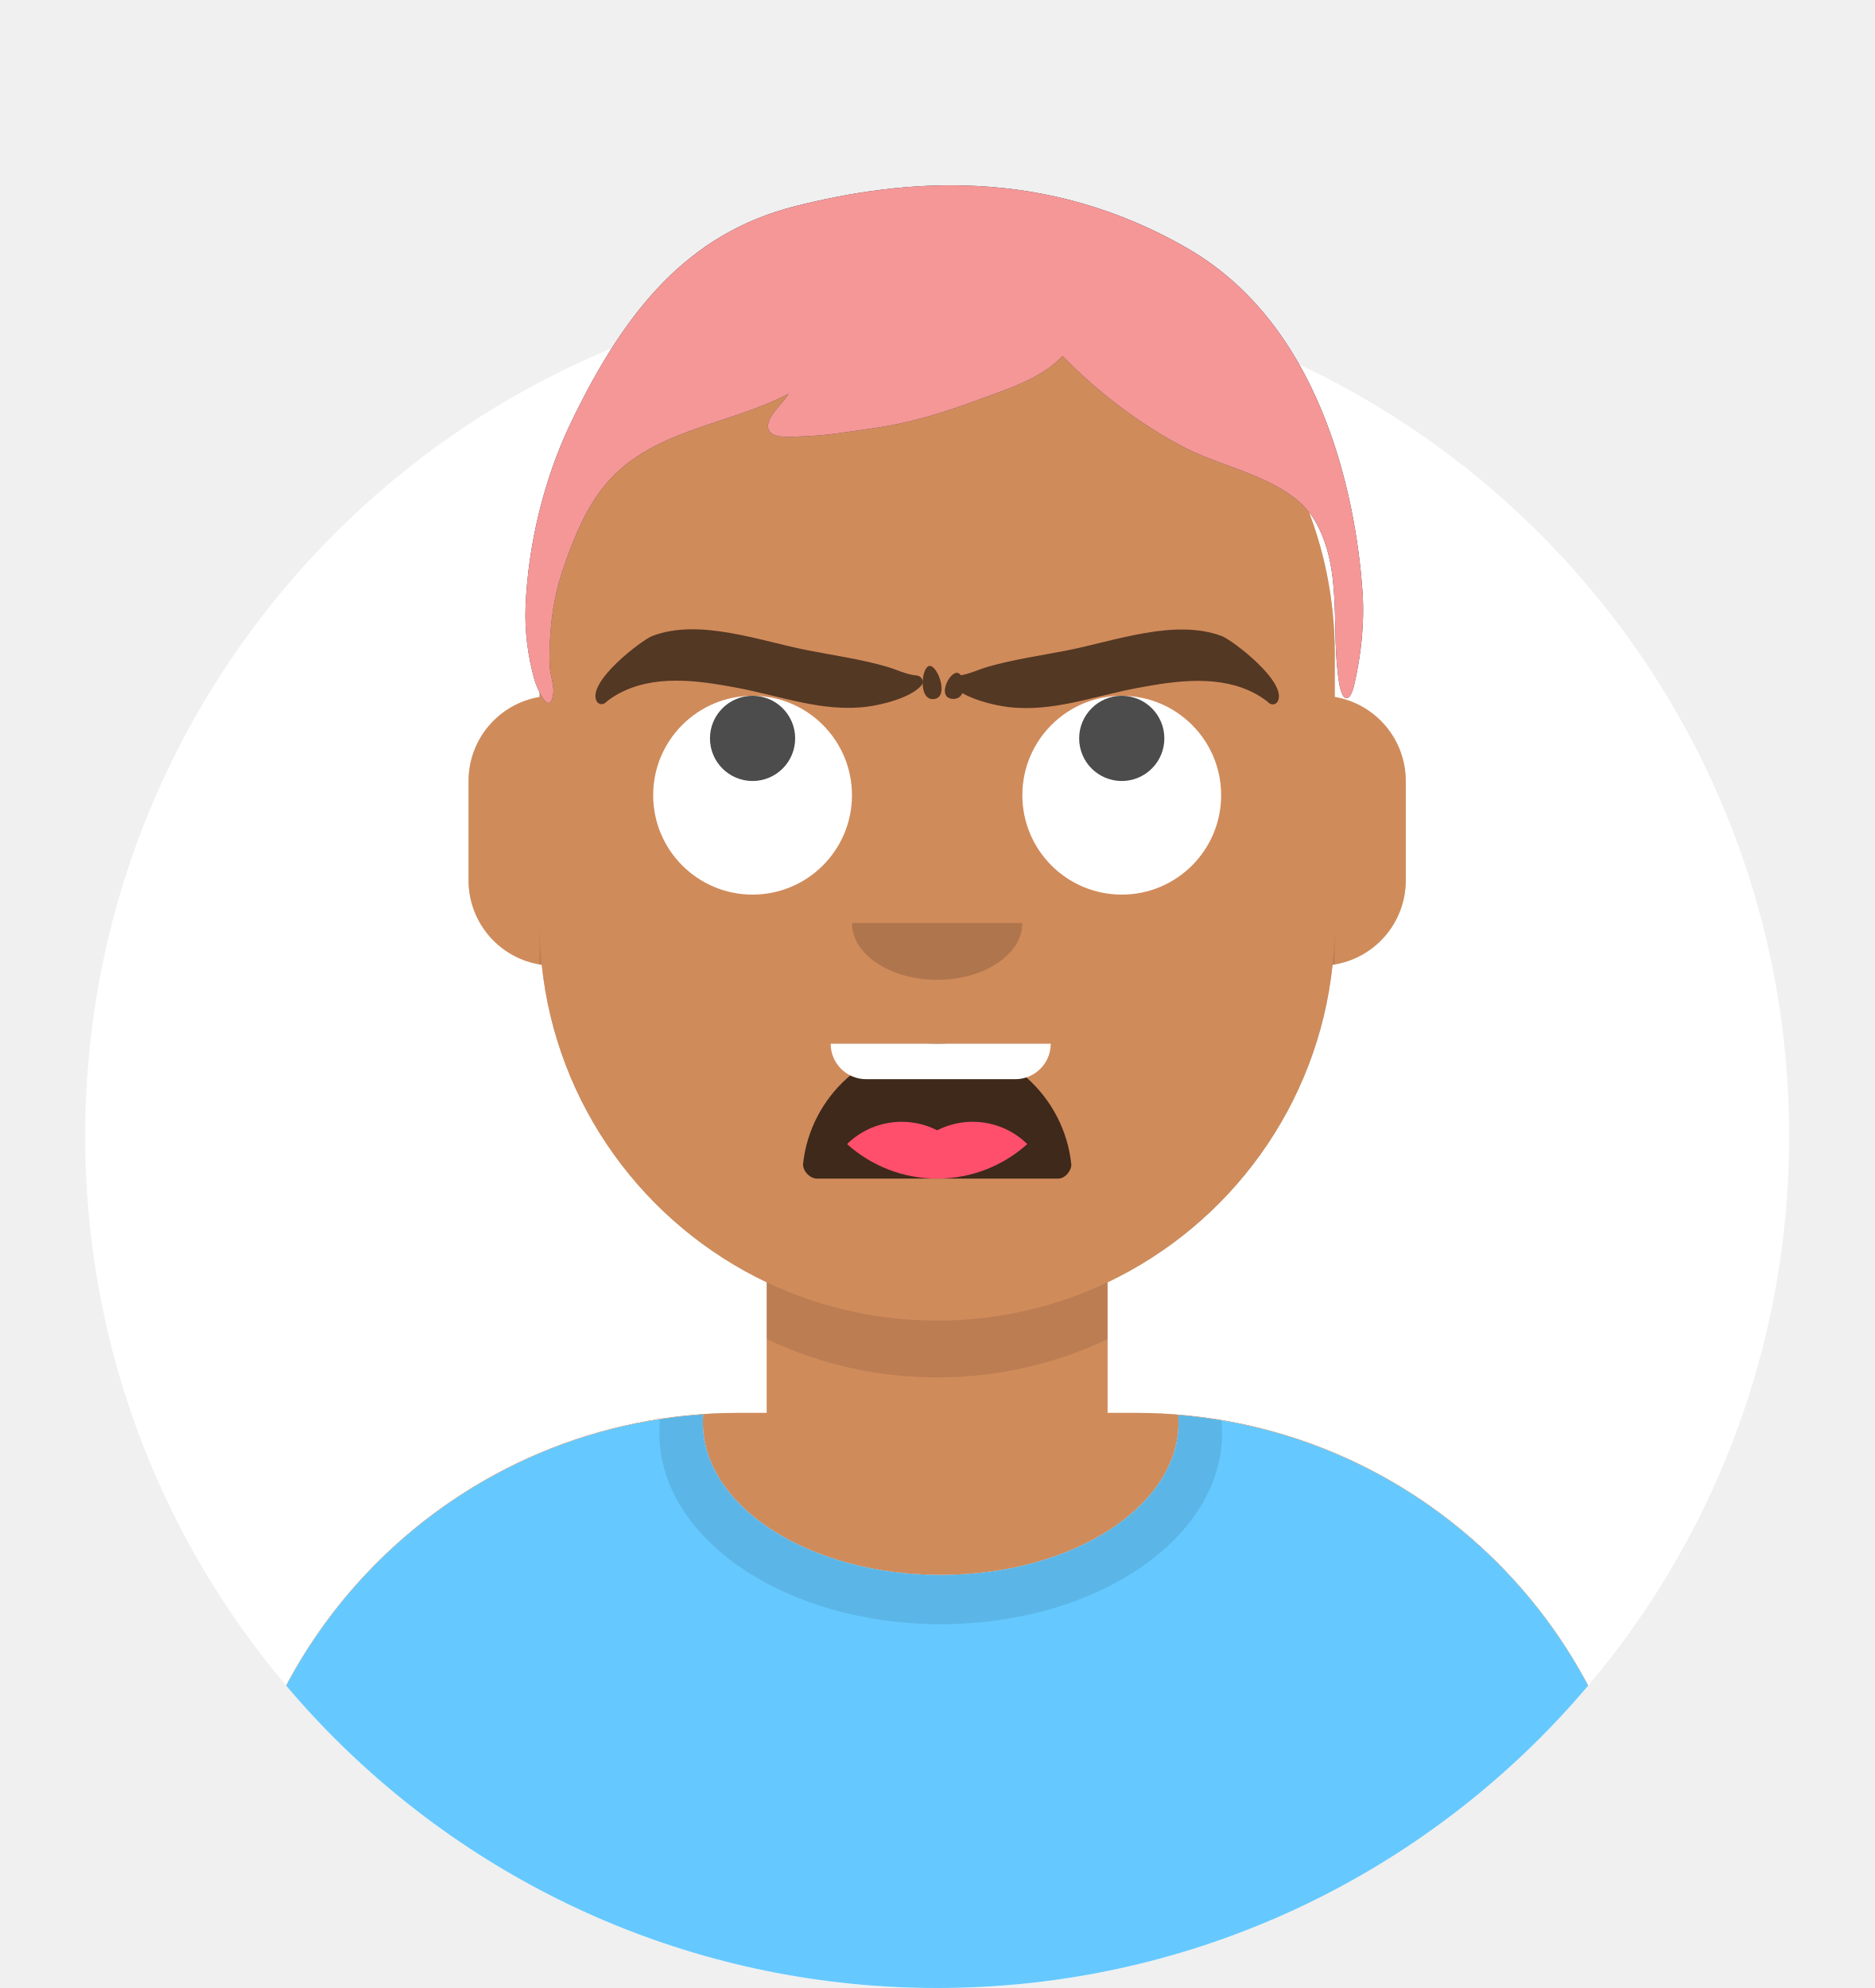
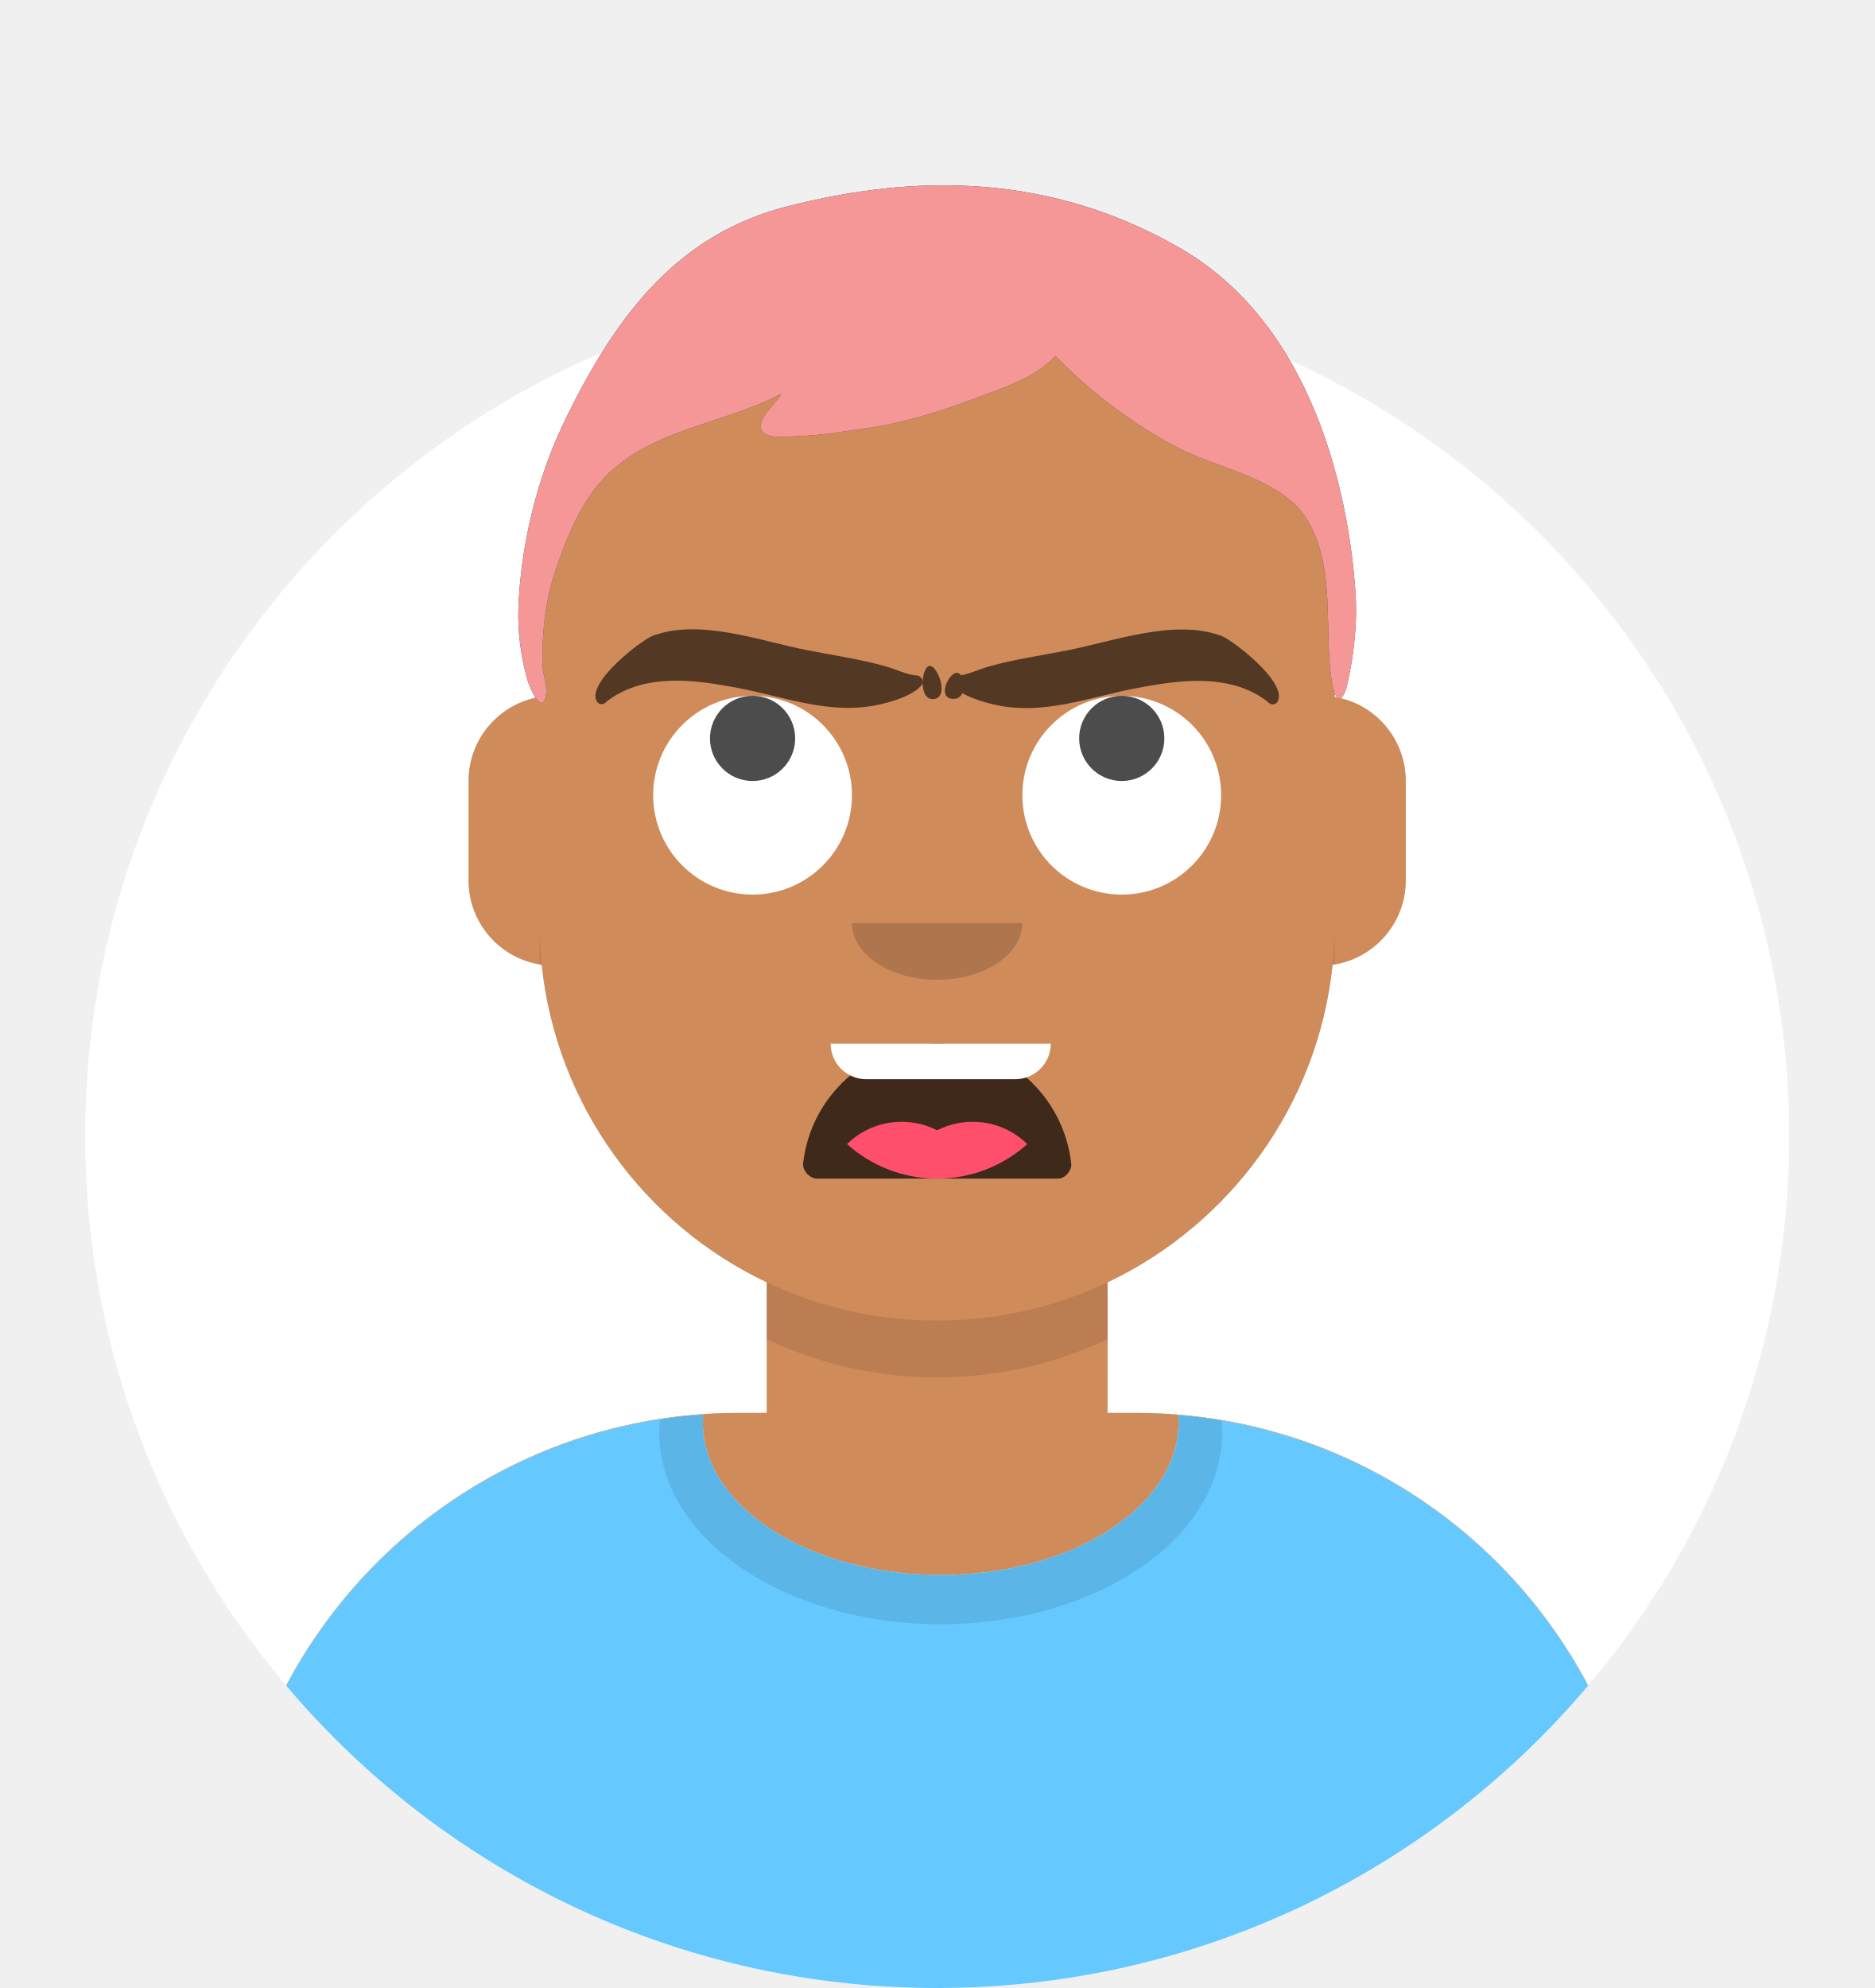
<svg xmlns="http://www.w3.org/2000/svg" xmlns:xlink="http://www.w3.org/1999/xlink" width="264px" height="280px" viewBox="0 0 264 280" version="1.1">
  <defs>
    <circle id="circle_path-1" cx="120" cy="120" r="120" />
    <path d="M-3.19744231e-14,160 L-3.19744231e-14,-1.42108547e-14 L264,-1.42108547e-14 L264,160 L252,160 C252,226.274 198.274,280 132,280 C65.726,280 12,226.274 12,160 L12,160 L-3.19744231e-14,160 Z" id="circle_path-3" />
    <path d="M100,0 C130.928,-5.68137151e-15 156,25.072 156,56 L156.001,62.166 C161.676,63.119 166,68.054 166,74 L166,88 C166,94.052 161.519,99.058 155.694,99.881 C153.628,119.686 141.238,136.422 124.001,144.61 L124,163 L128,163 C167.765,163 200,195.235 200,235 L200,244 L0,244 L0,235 C-4.86974701e-15,195.235 32.235,163 72,163 L76,163 L76,144.611 C58.763,136.422 46.372,119.687 44.305,99.881 C38.481,99.058 34,94.052 34,88 L34,74 C34,68.054 38.325,63.118 44,62.166 L44,56 C44,25.072 69.072,5.68137151e-15 100,0 Z" id="circle_path-5" />
    <path d="M83,36.348 C83,52.629 105.162,65.828 132.5,65.828 C159.838,65.828 182,52.629 182,36.348 C182,34.985 181.845,33.645 181.544,32.331 C210.784,41.488 232,68.792 232,101.052 L232,110 L32,110 L32,101.052 C32,68.397 53.739,40.82 83.534,32.002 C83.182,33.421 83,34.871 83,36.348 Z" id="circle_path-7" />
    <rect id="circle_path-9" x="0" y="0" width="264" height="280" />
    <path d="M74,0 C114.869,0 148,33.131 148,74 L148,84.148 L148,197.608 C135.525,187.237 119.491,181 102,181 L102,181 L98,181 L98,162.611 C115.531,154.283 128.048,137.115 129.791,116.867 C135.569,116.002 140,111.019 140,105 L140,105 L140,92 C140,87.354 137.359,83.324 133.497,81.33 C132.724,81.05 131.952,80.748 131.181,80.426 C130.795,80.32 130.401,80.233 130,80.166 L130,80.166 L130,79.917 C117.224,74.234 104.878,63.071 96.11,47.885 C93.175,42.801 90.831,37.595 89.066,32.397 C80.431,42.941 67.745,53.602 52.342,62.495 C42.778,68.017 33.147,72.291 24,75.266 L24,137.247 C29.602,148.318 38.773,157.278 50,162.611 L50,162.611 L50,181 L46,181 C38.327,181 30.935,182.2 24,184.423 L24,230 C24,244.106 13.569,255.776 0,257.716 L0,74 C0,33.131 33.131,0 74,0 Z" id="circle_path-11" />
  </defs>
  <g id="circle_Avataaar/Circle" stroke="none" stroke-width="1" fill="none" fill-rule="evenodd">
    <g id="circle_Circle" transform="translate(12, 40)">
      <mask id="circle_mask-2" fill="white">
        <use xlink:href="#circle_path-1" />
      </mask>
      <use id="circle_Background-Color" fill="#FFFFFF" xlink:href="#circle_path-1" />
      <g id="circle_Fabric-Color" mask="url(#circle_mask-2)" fill="">
        <rect id="circle_🖍Color" x="0" y="0" width="240" height="240" />
      </g>
    </g>
    <mask id="circle_mask-4" fill="white">
      <use xlink:href="#circle_path-3" />
    </mask>
    <g id="circle_Mask" />
    <g id="circle_Avataaar" mask="url(#circle_mask-4)">
      <g id="circle_Body" transform="translate(32, 36)">
        <mask id="circle_mask-6" fill="white">
          <use xlink:href="#circle_path-5" />
        </mask>
        <use fill="#D0C6AC" xlink:href="#circle_path-5" />
        <g id="circle_Skin-Color" mask="url(#circle_mask-6)" fill="#D08B5B">
          <g transform="translate(-32, 0)" id="circle_Color">
            <rect x="0" y="0" width="264" height="244" />
          </g>
        </g>
        <path d="M44,94 C44,124.928 69.072,150 100,150 C130.928,150 156,124.928 156,94 L156,94 L156,102 C156,132.928 130.928,158 100,158 C69.072,158 44,132.928 44,102 Z" id="circle_Neck-Shadow" fill-opacity="0.1" fill="#000000" mask="url(#circle_mask-6)" />
      </g>
      <g id="circle_Clothing" transform="translate(0, 170)">
        <defs>
          <path d="M99,30.348 C99,42.211 113.998,51.828 132.5,51.828 C151.002,51.828 166,42.211 166,30.348 C166,29.995 165.987,29.644 165.96,29.295 C202.936,32.325 232,63.294 232,101.052 L232,110 L32,110 L32,101.052 C32,62.952 61.593,31.764 99.047,29.219 C99.015,29.595 99,29.97 99,30.348 Z" id="shirt_crew_neck_path-1" />
        </defs>
        <g id="shirt_crew_neck_Clothing/Shirt-Crew-Neck" stroke="none" stroke-width="1" fill="none" fill-rule="evenodd">
          <mask id="shirt_crew_neck_mask-2" fill="white">
            <use xlink:href="#shirt_crew_neck_path-1" />
          </mask>
          <use id="shirt_crew_neck_Clothes" fill="#E6E6E6" xlink:href="#shirt_crew_neck_path-1" />
          <g id="shirt_crew_neck_Fabric-Color" mask="url(#shirt_crew_neck_mask-2)" fill="#65C9FF">
            <rect id="shirt_crew_neck_🖍Color" x="0" y="0" width="264" height="110" />
          </g>
          <g id="shirt_crew_neck_Shadowy" opacity="0.6" mask="url(#shirt_crew_neck_mask-2)" fill="#000000" fill-opacity="0.16">
            <g transform="translate(92, 4)" id="shirt_crew_neck_Hola-👋🏼">
              <ellipse cx="40.5" cy="27.848" rx="39.635" ry="26.914" />
            </g>
          </g>
        </g>
      </g>
      <g id="circle_Face" transform="translate(76, 82)" fill="#000000">
        <g id="circle_Mouth" transform="translate(2, 52)">
          <defs>
            <path d="M35.118,15.128 C36.176,24.62 44.226,32 54,32 C63.804,32 71.874,24.574 72.892,15.04 C72.974,14.273 72.117,13 71.043,13 C56.149,13 44.738,13 37.087,13 C36.007,13 35.012,14.178 35.118,15.128 Z" id="concerned_path-1" />
          </defs>
          <g id="concerned_Mouth/Concerned" stroke="none" stroke-width="1" fill="none" fill-rule="evenodd">
            <mask id="concerned_mask-2" fill="white">
              <use xlink:href="#concerned_path-1" />
            </mask>
            <use id="concerned_Mouth" fill-opacity="0.7" fill="#000000" transform="translate(54.00364, 22.5) scale(1, -1) translate(-54.00364, -22.5) " xlink:href="#concerned_path-1" />
            <path d="M44,2 L65,2 C67.761,2 70,4.239 70,7 L70,13 C70,15.761 67.761,18 65,18 L44,18 C41.239,18 39,15.761 39,13 L39,7 C39,4.239 41.239,2 44,2 Z" id="concerned_Teeth" fill="#FFFFFF" mask="url(#concerned_mask-2)" />
            <g id="concerned_Tongue" mask="url(#concerned_mask-2)" fill="#FF4F6D">
              <g transform="translate(38, 24)">
                <circle id="concerned_friend?" cx="11" cy="11" r="11" />
                <circle id="concerned_How-you-doing" cx="21" cy="11" r="11" />
              </g>
            </g>
          </g>
        </g>
        <g id="circle_Nose" transform="translate(28, 40)" fill-opacity="0.16">
          <g id="default_Nose/Default" stroke="none" stroke-width="1" fill="none" fill-rule="evenodd" fill-opacity="0.16">
            <path d="M16,8 C16,12.418 21.373,16 28,16 L28,16 C34.627,16 40,12.418 40,8" id="default_Nose" fill="#000000" />
          </g>
        </g>
        <g id="circle_Eyes" transform="translate(0, 8)">
          <g id="eye_roll_Eyes/Eye-Roll-🙄" stroke="none" stroke-width="1" fill="none" fill-rule="evenodd">
            <circle id="eye_roll_Eyeball" fill="#FFFFFF" cx="30" cy="22" r="14" />
            <circle id="eye_roll_The-white-stuff" fill="#FFFFFF" cx="82" cy="22" r="14" />
            <circle id="eye_roll_Eye" fill-opacity="0.7" fill="#000000" cx="30" cy="14" r="6" />
            <circle id="eye_roll_Eye" fill-opacity="0.7" fill="#000000" cx="82" cy="14" r="6" />
          </g>
        </g>
        <g id="circle_Eyebrow" fill-opacity="0.6">
          <g id="unibrow_natural_Eyebrow/Natural/Unibrow-Natural" stroke="none" stroke-width="1" fill="none" fill-rule="evenodd" fill-opacity="0.6">
            <path d="M57.001,12 C57,11.996 57,11.996 57.001,12 M96.281,8.15 C97.724,8.76 105.242,14.894 103.823,17.572 C103.563,18.062 102.91,18.144 102.525,17.751 C101.998,17.215 100.988,16.584 100.86,16.508 C95.856,13.497 89.636,14.19 84.172,15.015 C78.015,15.946 71.949,18.077 65.703,17.051 C64.113,16.789 61.31,16.058 59.458,14.891 C59.217,15.381 58.773,15.717 58.075,15.655 C55.845,15.457 57.592,12 58.763,12 C58.988,12 59.183,12.142 59.336,12.369 C60.626,12.208 61.918,11.617 63.241,11.291 C66.928,10.38 70.689,9.987 74.428,9.389 C81.09,8.324 89.747,5.392 96.281,8.15 Z" id="unibrow_natural_Kahlo" fill="#000000" transform="translate(80.5, 12.5) rotate(-2) translate(-80.5, -12.5) " />
            <path d="M54.999,12 C55,11.996 55,11.996 54.999,12 M15.719,8.15 C22.253,5.392 30.91,8.324 37.572,9.389 C41.311,9.987 45.072,10.38 48.759,11.291 C50.242,11.657 51.685,12.354 53.131,12.413 C53.833,12.441 54.267,13.276 53.815,13.824 C52.332,15.618 48.327,16.717 46.297,17.051 C40.051,18.077 33.985,15.946 27.828,15.015 C22.364,14.19 16.144,13.497 11.14,16.508 C11.012,16.584 10.002,17.215 9.475,17.751 C9.09,18.144 8.437,18.062 8.177,17.572 C6.758,14.894 14.276,8.76 15.719,8.15 Z M54.934,11 C56.105,11 57.852,15.402 55.622,15.653 C53.392,15.904 53.763,11 54.934,11 Z" id="unibrow_natural_Frida" fill="#000000" transform="translate(32.34868, 12.5) rotate(2) translate(-32.34868, -12.5) " />
          </g>
        </g>
      </g>
      <g id="circle_Top">
        <defs>
          <path d="M167.309,35.006 C147.121,23.307 127.129,25.222 112.037,29.03 C96.945,32.838 88.017,43.651 80.357,59.648 C76.596,67.503 74.366,76.791 74.023,85.481 C73.888,88.893 74.348,92.415 75.268,95.7 C75.605,96.906 77.423,101.087 77.922,97.709 C78.089,96.584 77.48,95.033 77.422,93.838 C77.344,92.269 77.427,90.681 77.534,89.115 C77.734,86.187 78.256,83.315 79.185,80.525 C80.512,76.537 82.201,72.213 84.787,68.848 C91.188,60.521 102.269,60.046 111.066,55.464 C110.303,56.869 107.36,59.143 108.379,60.727 C109.084,61.821 111.749,61.489 113.022,61.454 C116.371,61.362 119.735,60.78 123.043,60.307 C128.256,59.562 133.141,58.052 138.047,56.218 C142.063,54.716 146.65,53.326 149.669,50.14 C154.54,55.188 160.81,59.935 167.07,63.143 C172.688,66.022 181.749,67.461 185.183,73.301 C189.248,80.215 187.378,88.707 188.619,96.201 C189.091,99.05 190.164,98.987 190.751,96.438 C191.748,92.108 192.219,87.61 191.902,83.159 C191.184,73.111 187.497,46.706 167.309,35.006 Z" id="short_round_path-1" />
        </defs>
-         <g id="short_round_Top/Short-Hair/Short-Round" stroke="none" stroke-width="1" fill="none" fill-rule="evenodd">
+         <g id="short_round_Top/Short-Hair/Short-Round" stroke="none" stroke-width="1" fill="none" fill-rule="evenodd" transform="translate(-1 0)">
          <g id="short_round_Facial-Hair" transform="translate(49, 72)" />
          <mask id="short_round_mask-2" fill="white">
            <use xlink:href="#short_round_path-1" />
          </mask>
          <use id="short_round_Short-Hair" fill="#28354B" xlink:href="#short_round_path-1" />
          <g id="short_round_Hair-Color" mask="url(#short_round_mask-2)" fill="#F59797">
            <g transform="translate(1, 0)" id="short_round_Color">
              <rect x="0" y="0" width="264" height="280" />
            </g>
          </g>
          <g id="short_round_Accessory" transform="translate(62, 85)" />
        </g>
      </g>
    </g>
  </g>
</svg>
